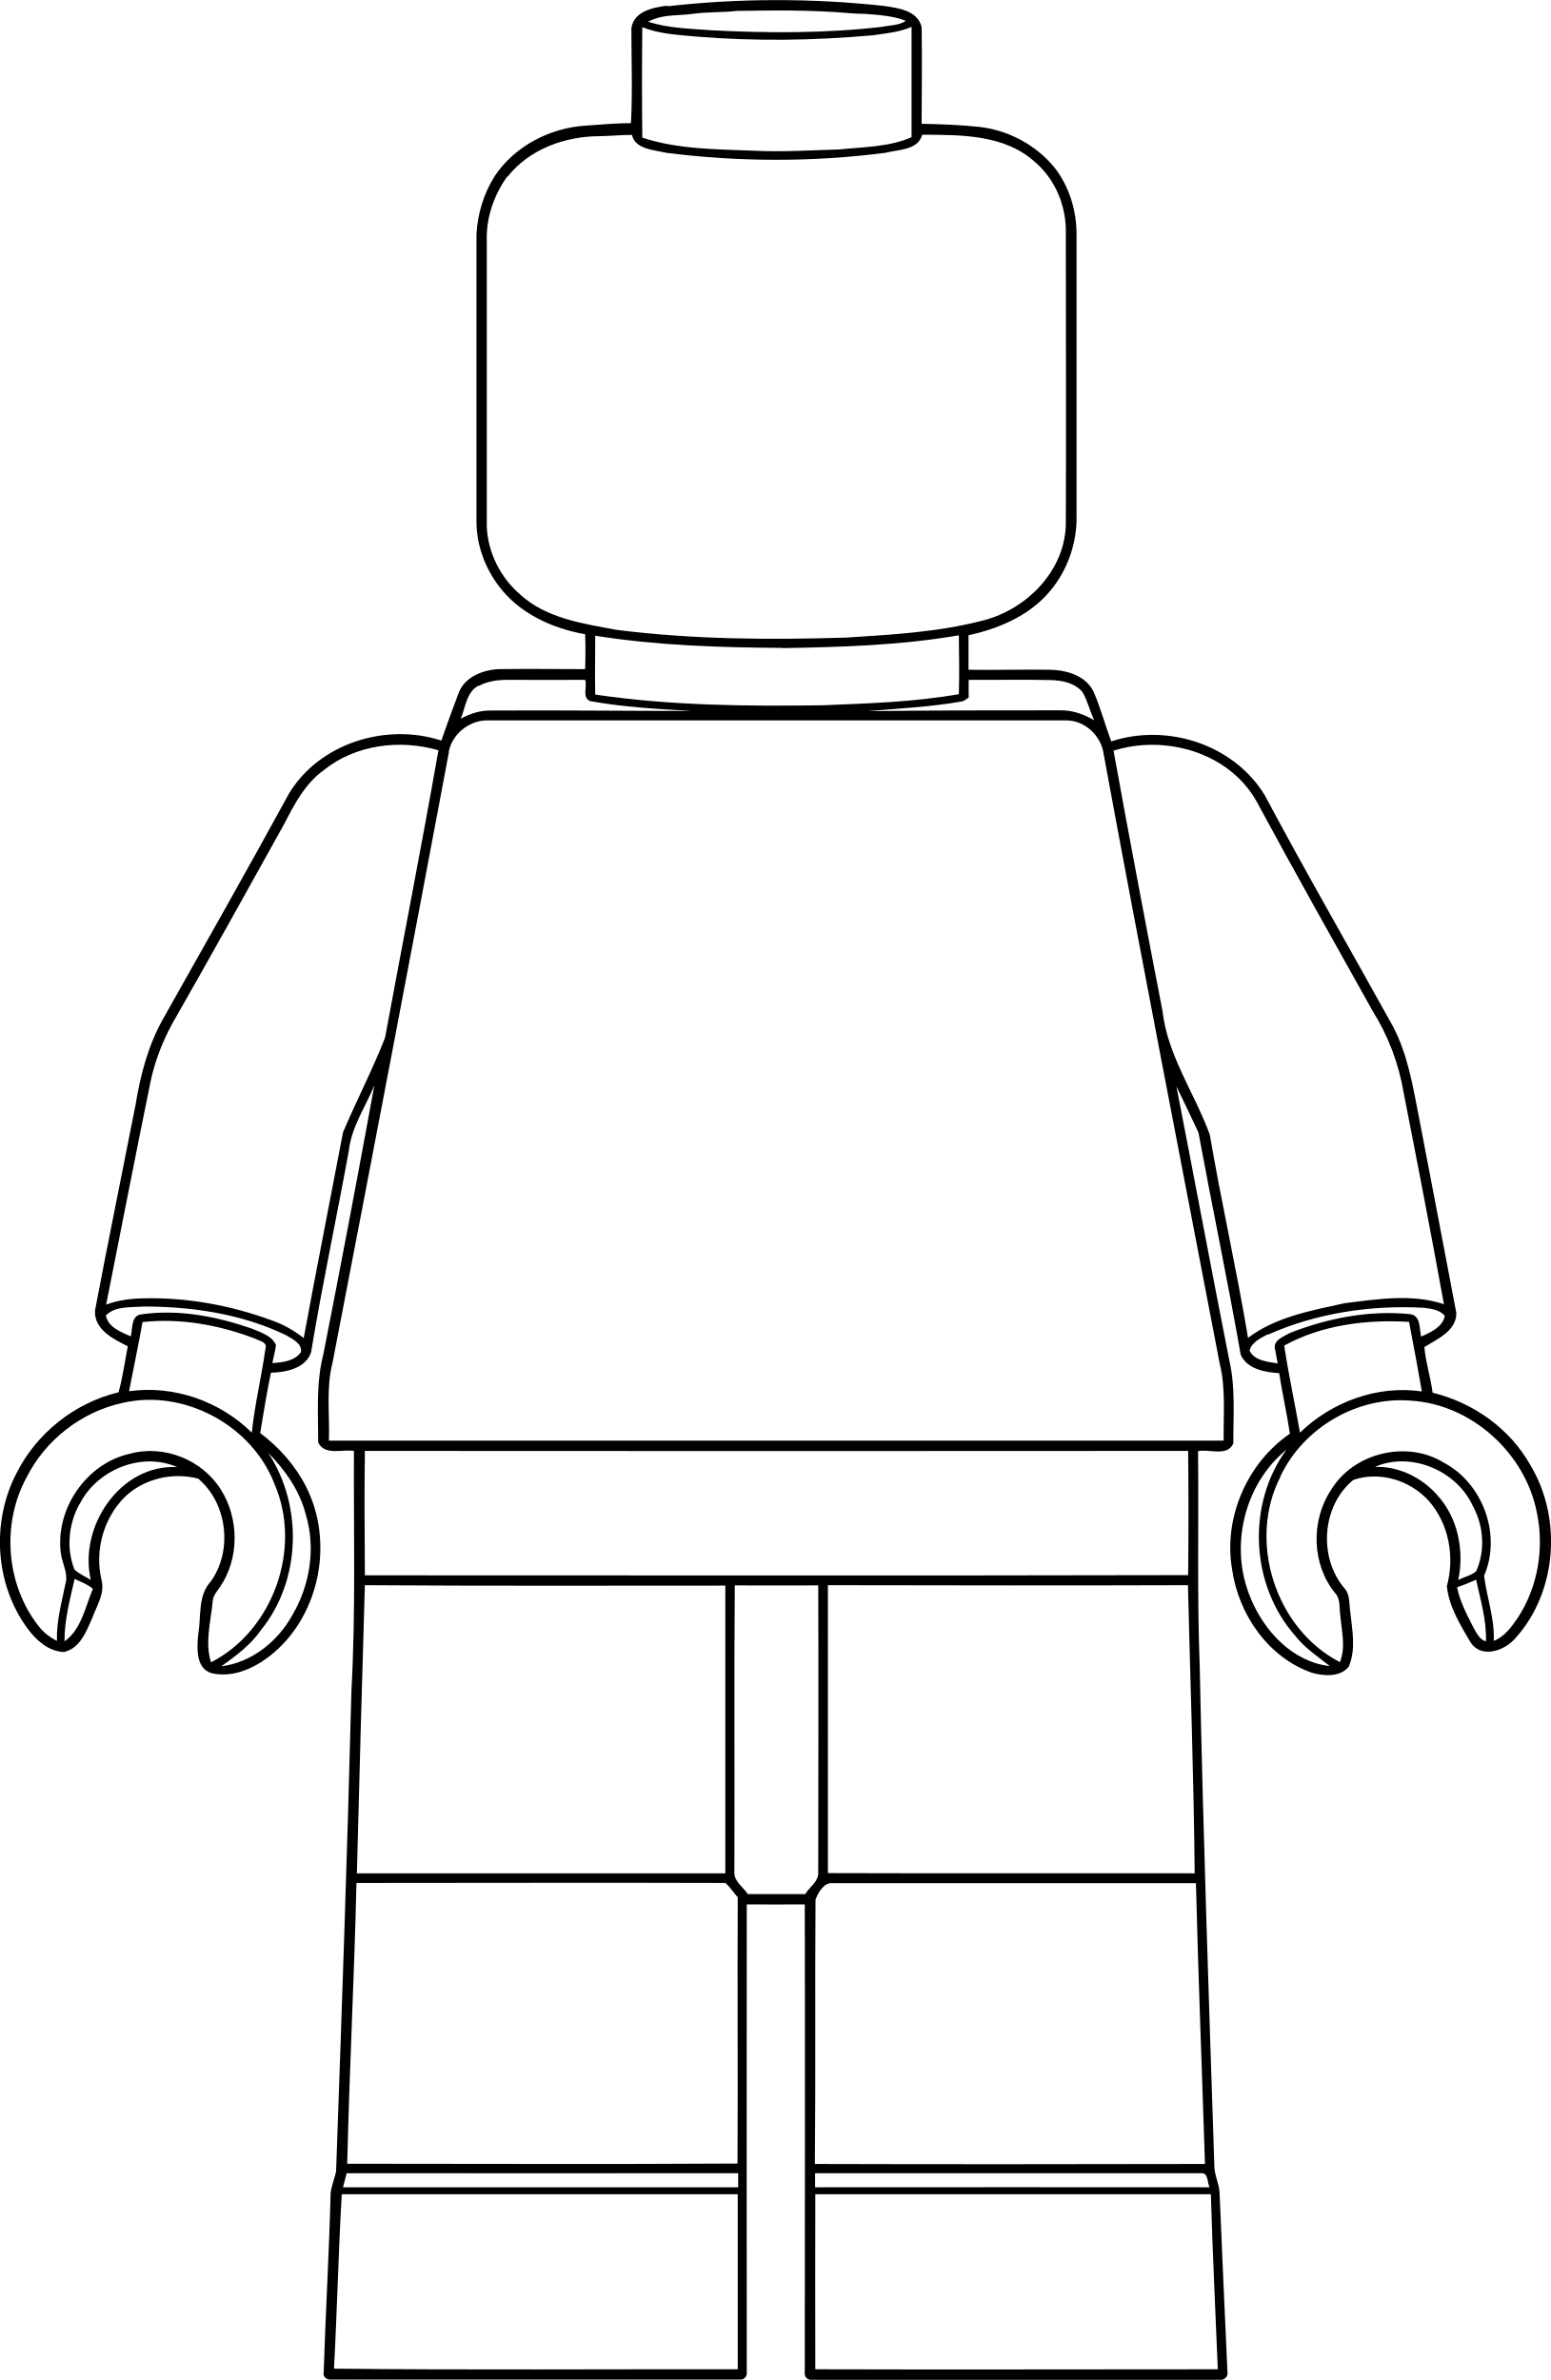
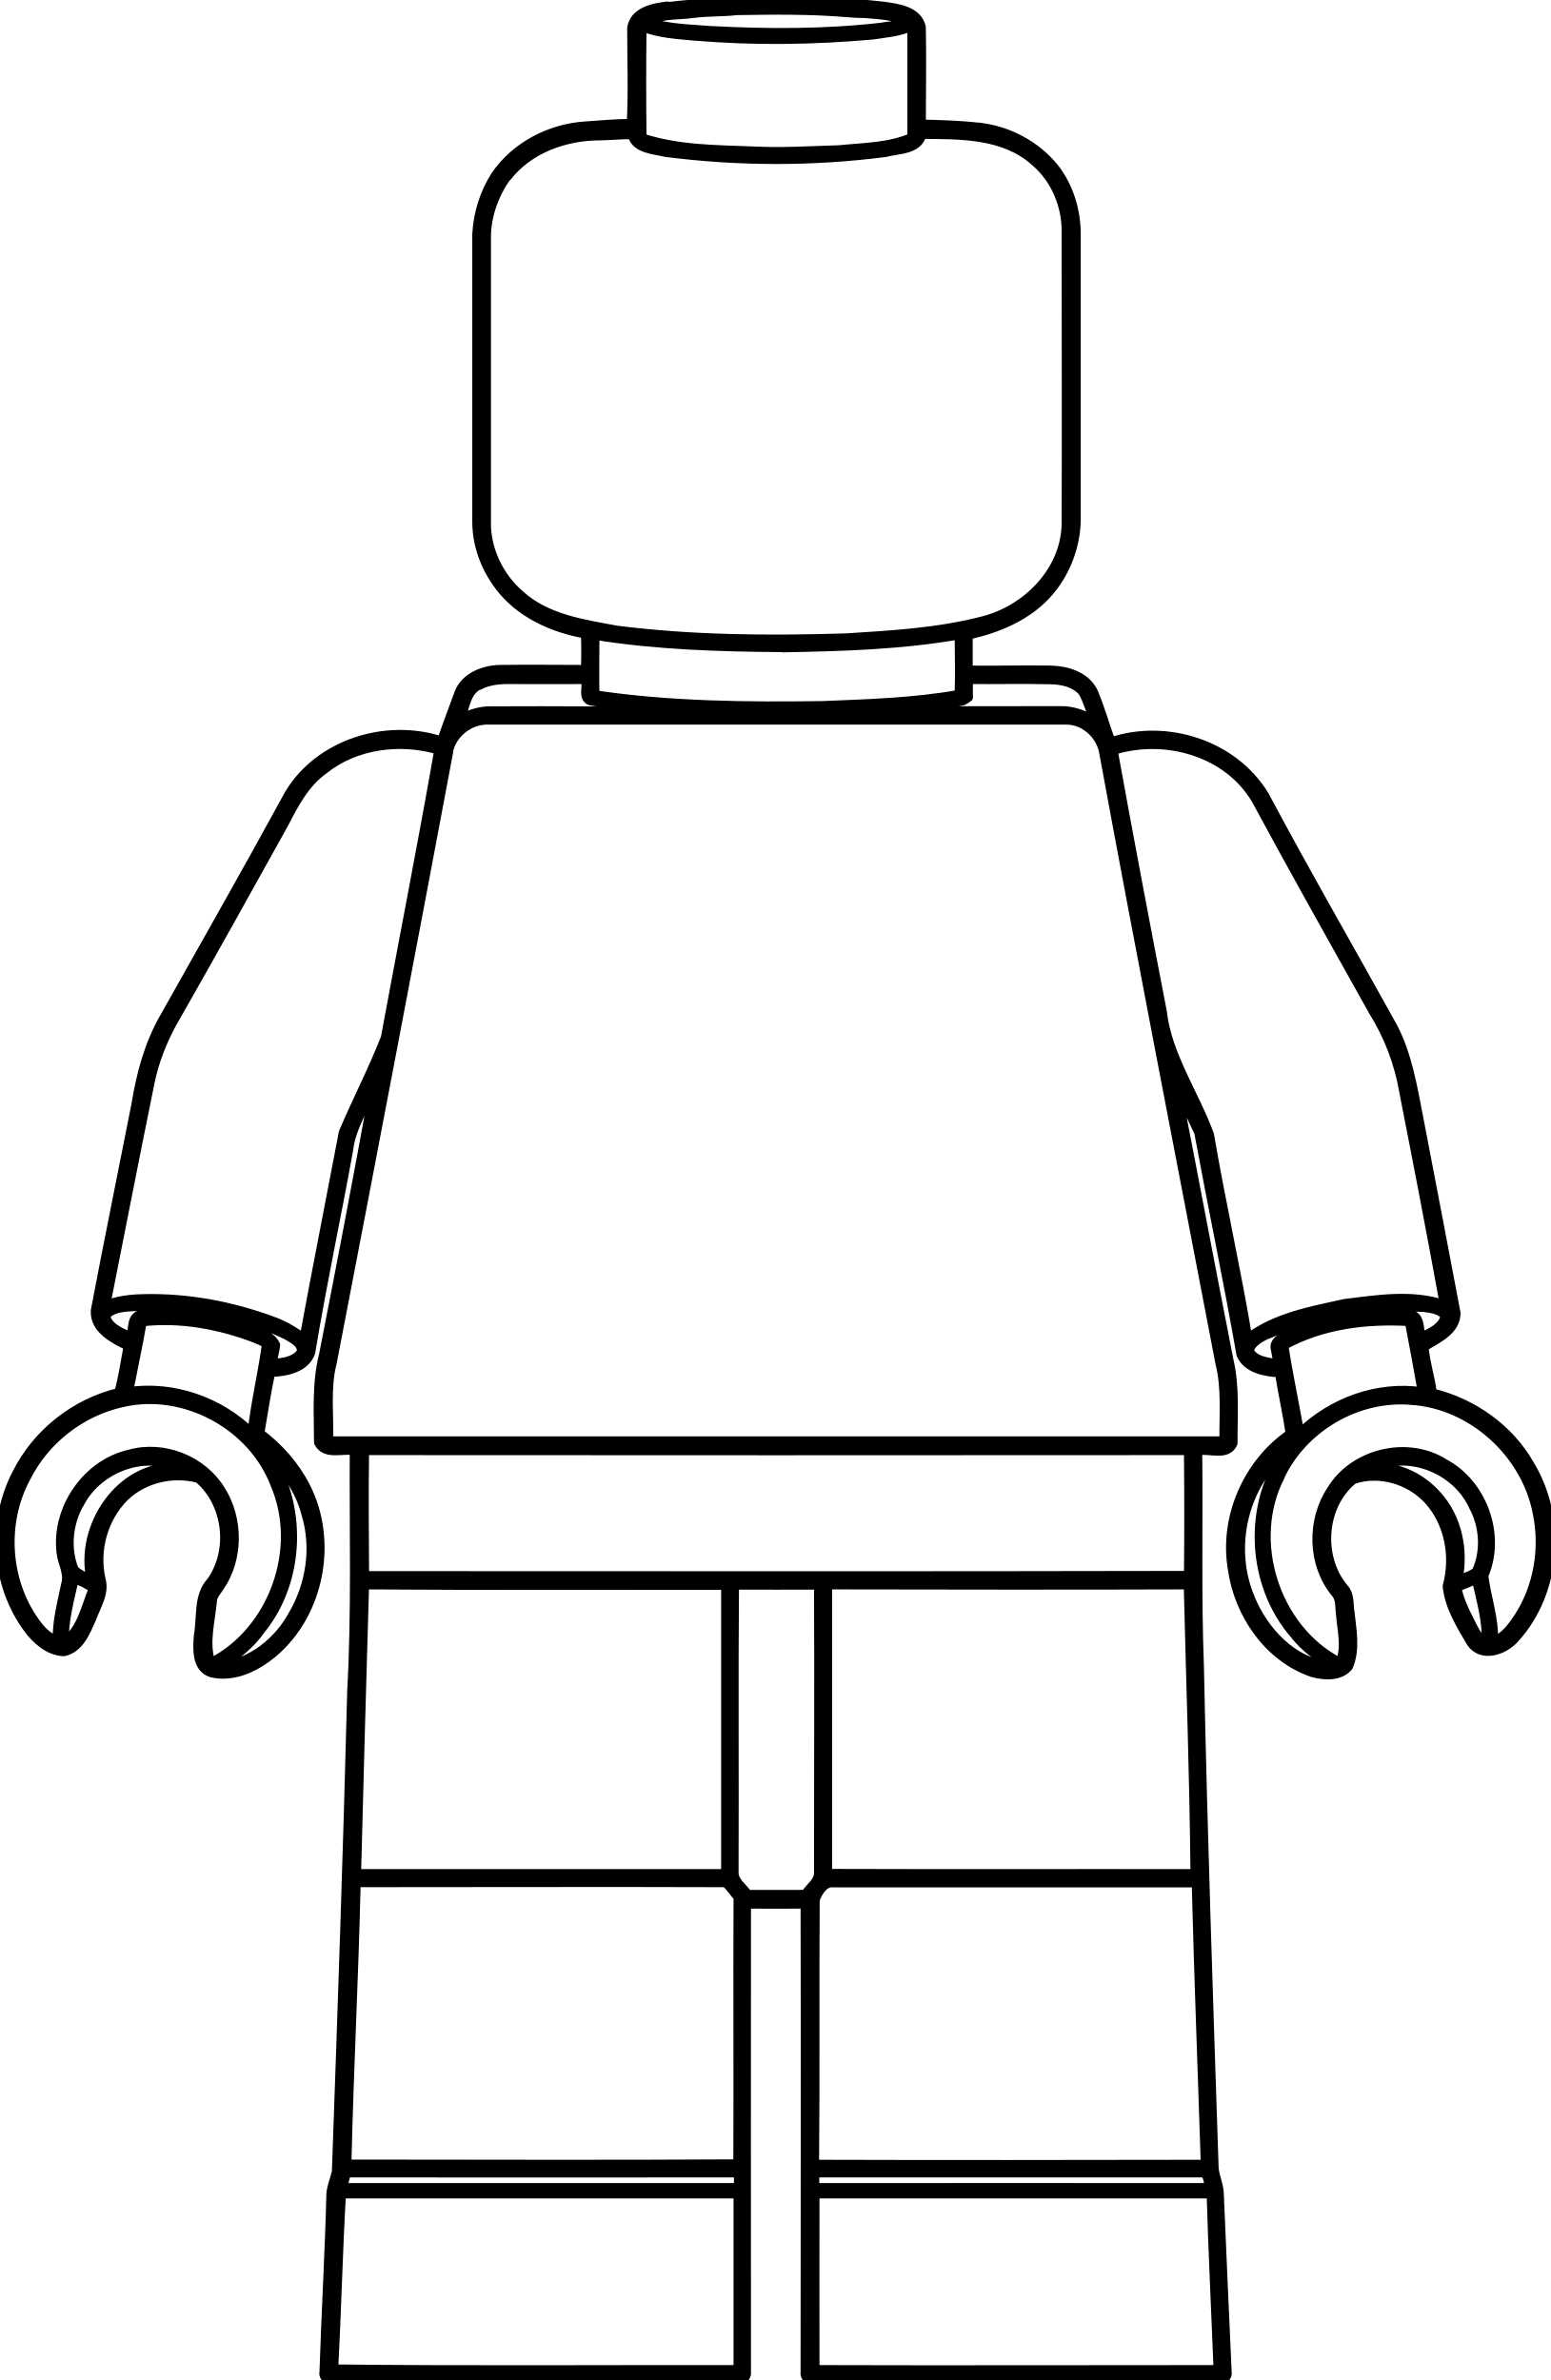
<svg xmlns="http://www.w3.org/2000/svg" id="Layer_1" version="1.1" viewBox="0 0 737.9 1132.5">
-   <g id="_x23_575858ff">
+   <g id="_x23_575858ff" stroke="#000" stroke-width="4" stroke-linejoin="round" stroke-linecap="round">
    <path d="M317.5,3c34.1-3.9,68.8-3.9,102.9-.2,6.8,1,16.2,2.1,18.1,10.1.3,15.3,0,30.7,0,46,9.2.2,18.4.5,27.6,1.5,13.7,1.6,26.7,8.5,35.5,19.2,7.2,9.1,10.7,20.8,10.6,32.4,0,44.3,0,88.7,0,133,.4,14-4.9,28.2-14.5,38.4-9.7,10.3-23.3,15.9-36.9,18.9,0,5.5,0,11,0,16.4,12.9.2,25.7-.2,38.6,0,8,.1,17.1,2.7,20.9,10.4,3.3,7.7,5.5,15.8,8.4,23.7,26.6-8.8,58.4,1.4,73.1,25.7,19.7,37,40.7,73.3,61,110,7.1,13.5,9.5,28.8,12.4,43.6,5.9,30.9,11.9,61.8,17.7,92.7,0,8.6-9.2,12.4-15.2,16.2.6,7.4,3,14.4,3.9,21.7,19.3,4.7,36.7,17,46.5,34.4,15.2,25.2,12.8,60.3-7,82.3-5.1,6.1-16.3,10.1-21.5,2-4.8-8.2-10.3-17-11.2-26.7,3.8-13.8,1-29.6-8.6-40.5-8.8-9.8-23.3-14.3-35.9-10-15,12.2-16.7,36.8-4.3,51.5,2.8,3,2.2,7.2,2.8,11,.9,8.7,2.9,18-.7,26.4-4.1,5-11.7,4.5-17.4,2.9-20.9-7.2-35.1-27.9-38.1-49.3-4.2-24.4,7.1-50.5,27.5-64.5-1.4-9.6-3.6-19.1-5.1-28.8-6.7-.4-15.3-1.9-18.3-8.8-6.2-35.3-13.6-70.5-20.1-105.7-3.5-7.4-6.9-14.7-10.5-22,8.5,43.5,16.6,87,25.2,130.5,3,12.9,1.8,26.3,1.9,39.4-2.8,6.5-11.3,2.6-16.8,3.7.4,34.1-.5,68.2.8,102.3,1.7,82.3,4.3,156.6,7,238.9.4,4.4,2.6,8.5,2.5,13,1.2,28,2.4,56,3.7,84,.5,2.2-1.7,4.1-3.9,3.7-64.7,0-129.3,0-194,0-2.1.2-3.5-1.7-3.2-3.6,0-76.9.2-145.7,0-222.6-9.2,0-18.4.1-27.6,0-.1,76.8,0,145.7,0,222.5.3,1.9-1.2,3.8-3.2,3.6-65,0-130,0-195,0-2,.1-3.6-1.7-3.1-3.6.9-28.4,2.6-56.7,3.3-85.1.4-3.5,1.8-6.8,2.6-10.2,2.8-78.9,5.3-149.9,7.3-228.8,2.1-38.1,1-76.1,1.2-114.2-5.6-.9-13.8,2.4-17-4,0-13.9-1.1-28.1,2.4-41.8,8.4-42.6,16.5-85.3,24.3-128.1-4.2,10.2-10.8,19.6-12.1,30.8-5.8,32.1-12.7,64-18,96.2-2.6,7.7-12,9.5-19.1,9.7-2,9.5-3.5,19.1-5.1,28.7,9,6.8,16.7,15.4,21.8,25.5,13.2,25.8,6.8,60.1-15.3,79-8,6.8-18.7,12.2-29.5,9.8-7.8-2.2-7.1-12.2-6.5-18.5,1.5-8.4-.3-18.4,6-25.2,10.5-14.7,7.9-37.2-6-48.9-12.2-3.2-25.9,0-35,8.8-10.1,10.1-14.3,25.5-11,39.4,1.7,6.4-2.3,12.3-4.4,18.1-2.8,6.3-5.8,14.5-13.5,16.2-7.3-.3-13.2-5.6-17.3-11.2-15.5-21-17.3-50.7-5.3-73.8,9.6-19.2,27.8-33.6,48.6-38.6,2-7.1,3-14.6,4.4-21.9-6.9-3.4-16.1-8-15.6-17,6.2-32.7,12.9-65.3,19.3-97.9,2.3-14.2,6-28.3,13.1-40.9,20.1-35.7,40.3-71.3,59.9-107.2,14.5-24,46.3-33.8,72.5-25.2,2.6-7.7,5.5-15.3,8.3-22.9,3-7.5,11.6-10.8,19.1-11.1,13.7-.2,27.3,0,41,0,.2-5.5.2-11.1,0-16.6-15.8-2.8-31.5-10-41.2-23.1-6.5-8.7-10.4-19.2-10.5-30.1,0-45.7,0-91.4,0-137.1.5-9.8,3.5-19.6,8.8-27.9,9.5-14.1,26.1-22.7,42.9-23.8,7.3-.5,14.5-1.2,21.8-1.2.8-15,.2-30.1.2-45.1,1-8.1,10.4-10,17.1-10.8M326.8,6.9c-7.1.6-12,.2-18.5,3.4,9.7,3.2,20,3.3,30.1,4.1,27,1.4,54.1,1.5,81-1.6,3.9-.8,8.2-.6,11.6-2.9-6.2-2.4-12.9-2.8-19.4-3.3-2.6,0-6.2-.2-8.2-.4-17.6-1.5-35.4-1.3-53-1-6.6.8-13.8.4-20.9,1.4l-2.8.3ZM305.6,13c-.2,17.5-.2,35,0,52.5,17,5.6,35.2,5.5,52.8,6.2,13.7.7,27.4-.2,41-.6,11.5-1.2,23.5-1.1,34.3-5.8,0-17.5,0-35,0-52.5-5.8,2.5-12.2,3.1-18.5,4-27.9,2.5-56,2.9-83.9.6-8.7-.8-17.6-1.2-25.8-4.5M241.5,83.8c-6.5,8.9-10.3,19.9-9.9,31,0,45.3,0,90.7,0,136,.6,12.2,6.5,24,15.8,32,12.5,11.5,29.9,13.9,45.9,16.9,36.2,4.6,72.7,4.8,109.1,3.7,22-1.4,44.1-2.6,65.5-8.2,20.5-5.3,38.5-23.3,39.2-45.3.2-46.3,0-92.7,0-139,.3-12.7-5-25.7-14.8-33.9-14.5-13.1-35.2-12.8-53.5-12.9-2.1,7.5-11.4,7-17.5,8.6-34.6,4.5-69.8,4.4-104.4,0-5.7-1.4-14.7-1.6-16.2-8.5-5.1,0-10.2.5-15.3.6-16.4,0-33.6,6.1-43.9,19.3M372.4,308.3c-29.8-.2-59.7-1.1-89.2-5.8,0,9.3-.2,18.7,0,28,35.8,5.3,72.1,5.6,108.2,5.1,21.6-.9,43.4-1.5,64.8-5.3.3-9.3.1-18.7,0-28-27.7,4.8-55.8,5.6-83.8,6.1M227.8,326.2c-5.9,3-6.3,10.4-8.6,15.8,4.4-2.4,9.2-4,14.3-3.9,31.9-.2,63.9.2,95.8.2-16.3-.9-32.6-1.8-48.6-4.7-3.9-1.8-1.2-6.9-2.3-10.1-12.3,0-24.6.1-36.8,0-4.7,0-9.5.6-13.6,2.8M460.9,323.4c0,2.8-.1,5.6,0,8.5-1.1.7-2.1,1.7-3.4,1.9-14.8,2.6-29.8,3.3-44.7,4.6,30.6-.4,61.2-.4,91.8-.4,5.7-.1,11.1,1.9,16,4.7-2.1-4.4-3.1-9.2-5.6-13.4-3.7-4.4-9.8-5.6-15.3-5.7-12.9-.3-25.8,0-38.6-.1M213.6,357.8c-18.2,97-36.7,193.8-55.4,290.7-3.1,12.1-1.3,24.7-1.7,37,141.9,0,283.8,0,425.7,0-.2-12.2,1.1-24.7-1.9-36.7-18.6-97.2-37.6-194.3-55.5-291.6-1.8-7.9-9.1-14.4-17.4-14.4-92,0-184.1,0-276.1,0-8.4.2-16.3,6.7-17.8,15M154,366.5c-8.9,6.4-14,16.3-18.9,25.8-17.6,31.7-35.2,63.4-53.2,94.9-4.7,8.7-8.3,18-10.3,27.6-7.2,35.3-14.1,70.7-21.1,106,5.7-2.2,11.9-2.9,17.9-3,20.8-.5,41.7,3.4,61.2,10.6,5.4,1.9,10.4,4.8,14.9,8.3,6-32.6,12.5-65.2,18.7-97.9,6.4-15.1,14-29.7,20-45,8.4-45.6,17.4-91.1,25.4-136.8-18.3-5.3-39.5-2.7-54.6,9.5M529.8,357.2c7.5,41.4,15.3,82.6,23.3,123.9,2.4,21.2,15.3,39.1,22.5,58.8,5.5,32.3,12.8,64.3,18.2,96.7,13.2-10,30.2-13,46-16.5,15.5-1.9,32-4.6,47.2.5-6.1-33.6-12.6-67.2-19.2-100.8-2.3-13.7-7.3-26.9-14.7-38.7-18.7-33.4-37.4-66.7-55.6-100.4-13.3-22.8-43.2-31.2-67.7-23.5M50.4,625.9c.8,5.5,7.2,8,11.8,10,1-3.7,0-10,5.2-10.5,17.7-2.5,35.7,1,52.4,6.8,4.2,1.8,9.5,3.3,11.5,7.8-.3,2.9-1.2,5.7-1.7,8.6,4.8-.3,10.5-.9,13.6-5.2.6-4.2-4.2-6.3-7.2-8.1-20.9-10.1-44.5-13.6-67.6-13.6-6,.5-13.4-.4-18,4.2M603.2,634.9c-3.4,1.8-7.7,3.8-8.7,7.8,2.5,4.9,8.6,5.2,13.4,6.1-.4-2.2-.8-4.4-1.2-6.5-1.4-4.5,4.2-6.4,7.2-8.1,17.9-7,37.5-10.8,56.7-8.9,5.4.4,4.7,6.8,5.5,10.7,4.5-1.9,10.4-4.6,11.3-9.9-2.3-2.8-6.5-3.4-9.9-3.8-25.3-1.4-51.1,2.5-74.3,12.8M67.8,629.1c-1.9,11-4.3,21.9-6.4,32.9,21.2-3,43.2,4.7,58.4,19.7,1.4-13.4,4.6-26.6,6.5-39.9,1.1-3.2-2.9-3.7-4.9-4.8-17-6.5-35.4-9.9-53.6-7.9M611,640.3c2.1,13.9,5.1,27.6,7.5,41.4,15.2-14.7,36.9-22.7,58-19.6-1.9-11-4-22.1-6.1-33.1-20.2-1.2-41.5,1.4-59.4,11.3M58.1,667.6c-19.4,4.3-36.5,17.6-45.4,35.3-12.1,22.1-9.9,51.1,5.7,70.9,2.3,3,5.3,5.3,8.7,7-.3-9.2,2.2-18.1,4-27,1.6-5.2-1.7-10-2.2-15.1-2.5-20.8,12.2-42.3,32.7-46.9,16.2-4.6,34.8,2.8,43.6,17.2,8.6,13.7,8.7,32.6-.5,46.1-1.4,2.2-3.4,4.1-3.5,6.9-.9,9.6-3.8,19.6-.8,29,29.5-15.1,43.4-54.1,30.3-84.6-10.7-28.2-43.2-45.7-72.6-38.8M609.3,702.5c-15.9,30.7-2.5,72.6,28.2,88.4,2.9-7.1.8-14.8.2-22.1-.6-3.7.2-7.9-2.5-10.8-11.2-13.7-11.6-34.6-1.8-49.2,10.7-17.6,36.2-23.7,53.7-12.7,18.5,9.8,27.4,34.4,19,53.7,1.3,10.4,5.1,20.5,4.6,31,5.2-2,8.5-6.7,11.5-11.1,9.5-14.5,12.6-33,9-50-5.5-28.2-31-51.4-59.8-53.2-25.6-2.2-51.3,12.9-62.2,36M173.6,690.4c-.3,19.7-.1,39.5,0,59.2,130.6,0,261.1.2,391.7-.1.2-19.7.2-39.4,0-59.1-130.5.1-261.1.1-391.6,0M595,760.4c6.5,15.8,20,30.4,37.7,32.4-5.8-4.6-12-8.7-16.6-14.6-21.2-24.1-23-62.5-4-88.4-20.3,16.5-27.3,46.5-17.1,70.5M127.4,691c16.8,25.1,16,60.9-3.2,84.6-4.9,7.1-11.9,12.3-18.9,17.3,14.4-1.8,26.9-11.8,33.8-24.4,8.4-14.2,11.2-31.9,6.4-47.8-2.9-11.5-9.9-21.3-18.1-29.6M37.7,715.9c-5.1,9.4-6.2,20.9-2.3,30.9,2.2,2.2,5.2,3.3,7.8,5-5.9-25.2,13.9-55.1,41.1-53.7-17.1-7.5-38.4,1.4-46.5,17.8M654.4,698c11.2-.3,22.1,5.1,29.4,13.4,9.8,10.7,13,26.4,10,40.4,2.8-1.4,6.1-2.1,8.5-4.1,4.5-9.9,3.6-21.7-1.6-31.2-7.7-16.7-29.2-25.9-46.3-18.6M35.5,751.3c-2.2,9.8-4.9,19.6-4.8,29.7,7.9-5.4,9.9-16.5,13.5-25-2.6-2.2-5.8-3.3-8.7-4.7M693.3,755.3c1.2,6.8,4.7,13,7.7,19.1,1.5,2.5,2.9,5.9,6,6.6.3-10-2.6-19.7-4.7-29.3-3,1.3-6,2.6-9.1,3.6M173.6,754.3c-1.4,45.7-2.6,91.4-3.8,137.1,58.4,0,116.9,0,175.3,0,0-45.6,0-91.2,0-136.9-57.2,0-114.3.2-171.5-.2M349.6,754.4c-.4,45.5,0,90.9-.2,136.4-.2,4.5,4.2,7.1,6.4,10.5,9.1,0,18.2,0,27.3,0,2.1-3.5,6.5-6,6.2-10.5,0-45.5.2-90.9,0-136.4-13.2,0-26.4.1-39.6,0M393.9,754.4c0,45.6,0,91.3,0,136.9,58.2.2,116.3,0,174.5.1-.4-45.7-2.1-91.4-3.2-137.1-57.1.2-114.2.1-171.3,0M169.6,896c-1.1,47.2-3.3,86.4-4.4,133.6,61.9,0,123.8.3,185.7-.1.2-44.9-.1-81.8.1-126.7-2-2.2-3.6-4.9-5.9-6.8-58.5-.2-117.1,0-175.6,0M388,903.8c-.3,44.6.1,81.2-.3,125.9,61.9.2,123.7.1,185.6,0-1.5-47.2-3.1-86.4-4.3-133.6-57.5,0-115.1,0-172.6,0-4.3-.6-7.1,4.4-8.4,7.8M164.9,1034.2c-.6,2.2-1.1,4.4-1.7,6.6,62.7,0,125.3,0,188,0,0-2.2,0-4.5,0-6.7-62.1.1-124.2,0-186.2,0M387.8,1034.2c0,2.2,0,4.4,0,6.6,62.6,0,125.1-.1,187.7,0-1.2-2.2-.5-7-4-6.7-61.2,0-122.4,0-183.6,0M162.6,1044.1c-1.6,27.7-2.2,55.4-3.7,83,64,.7,128.1.2,192.1.3,0-27.8,0-55.6,0-83.3-62.8,0-125.7,0-188.5,0M387.9,1044.2c-.1,27.7,0,55.5,0,83.2,63.8.2,127.7,0,191.5,0-1.1-27.8-2.5-55.5-3.3-83.3-62.7,0-125.5,0-188.2,0Z" />
  </g>
</svg>
